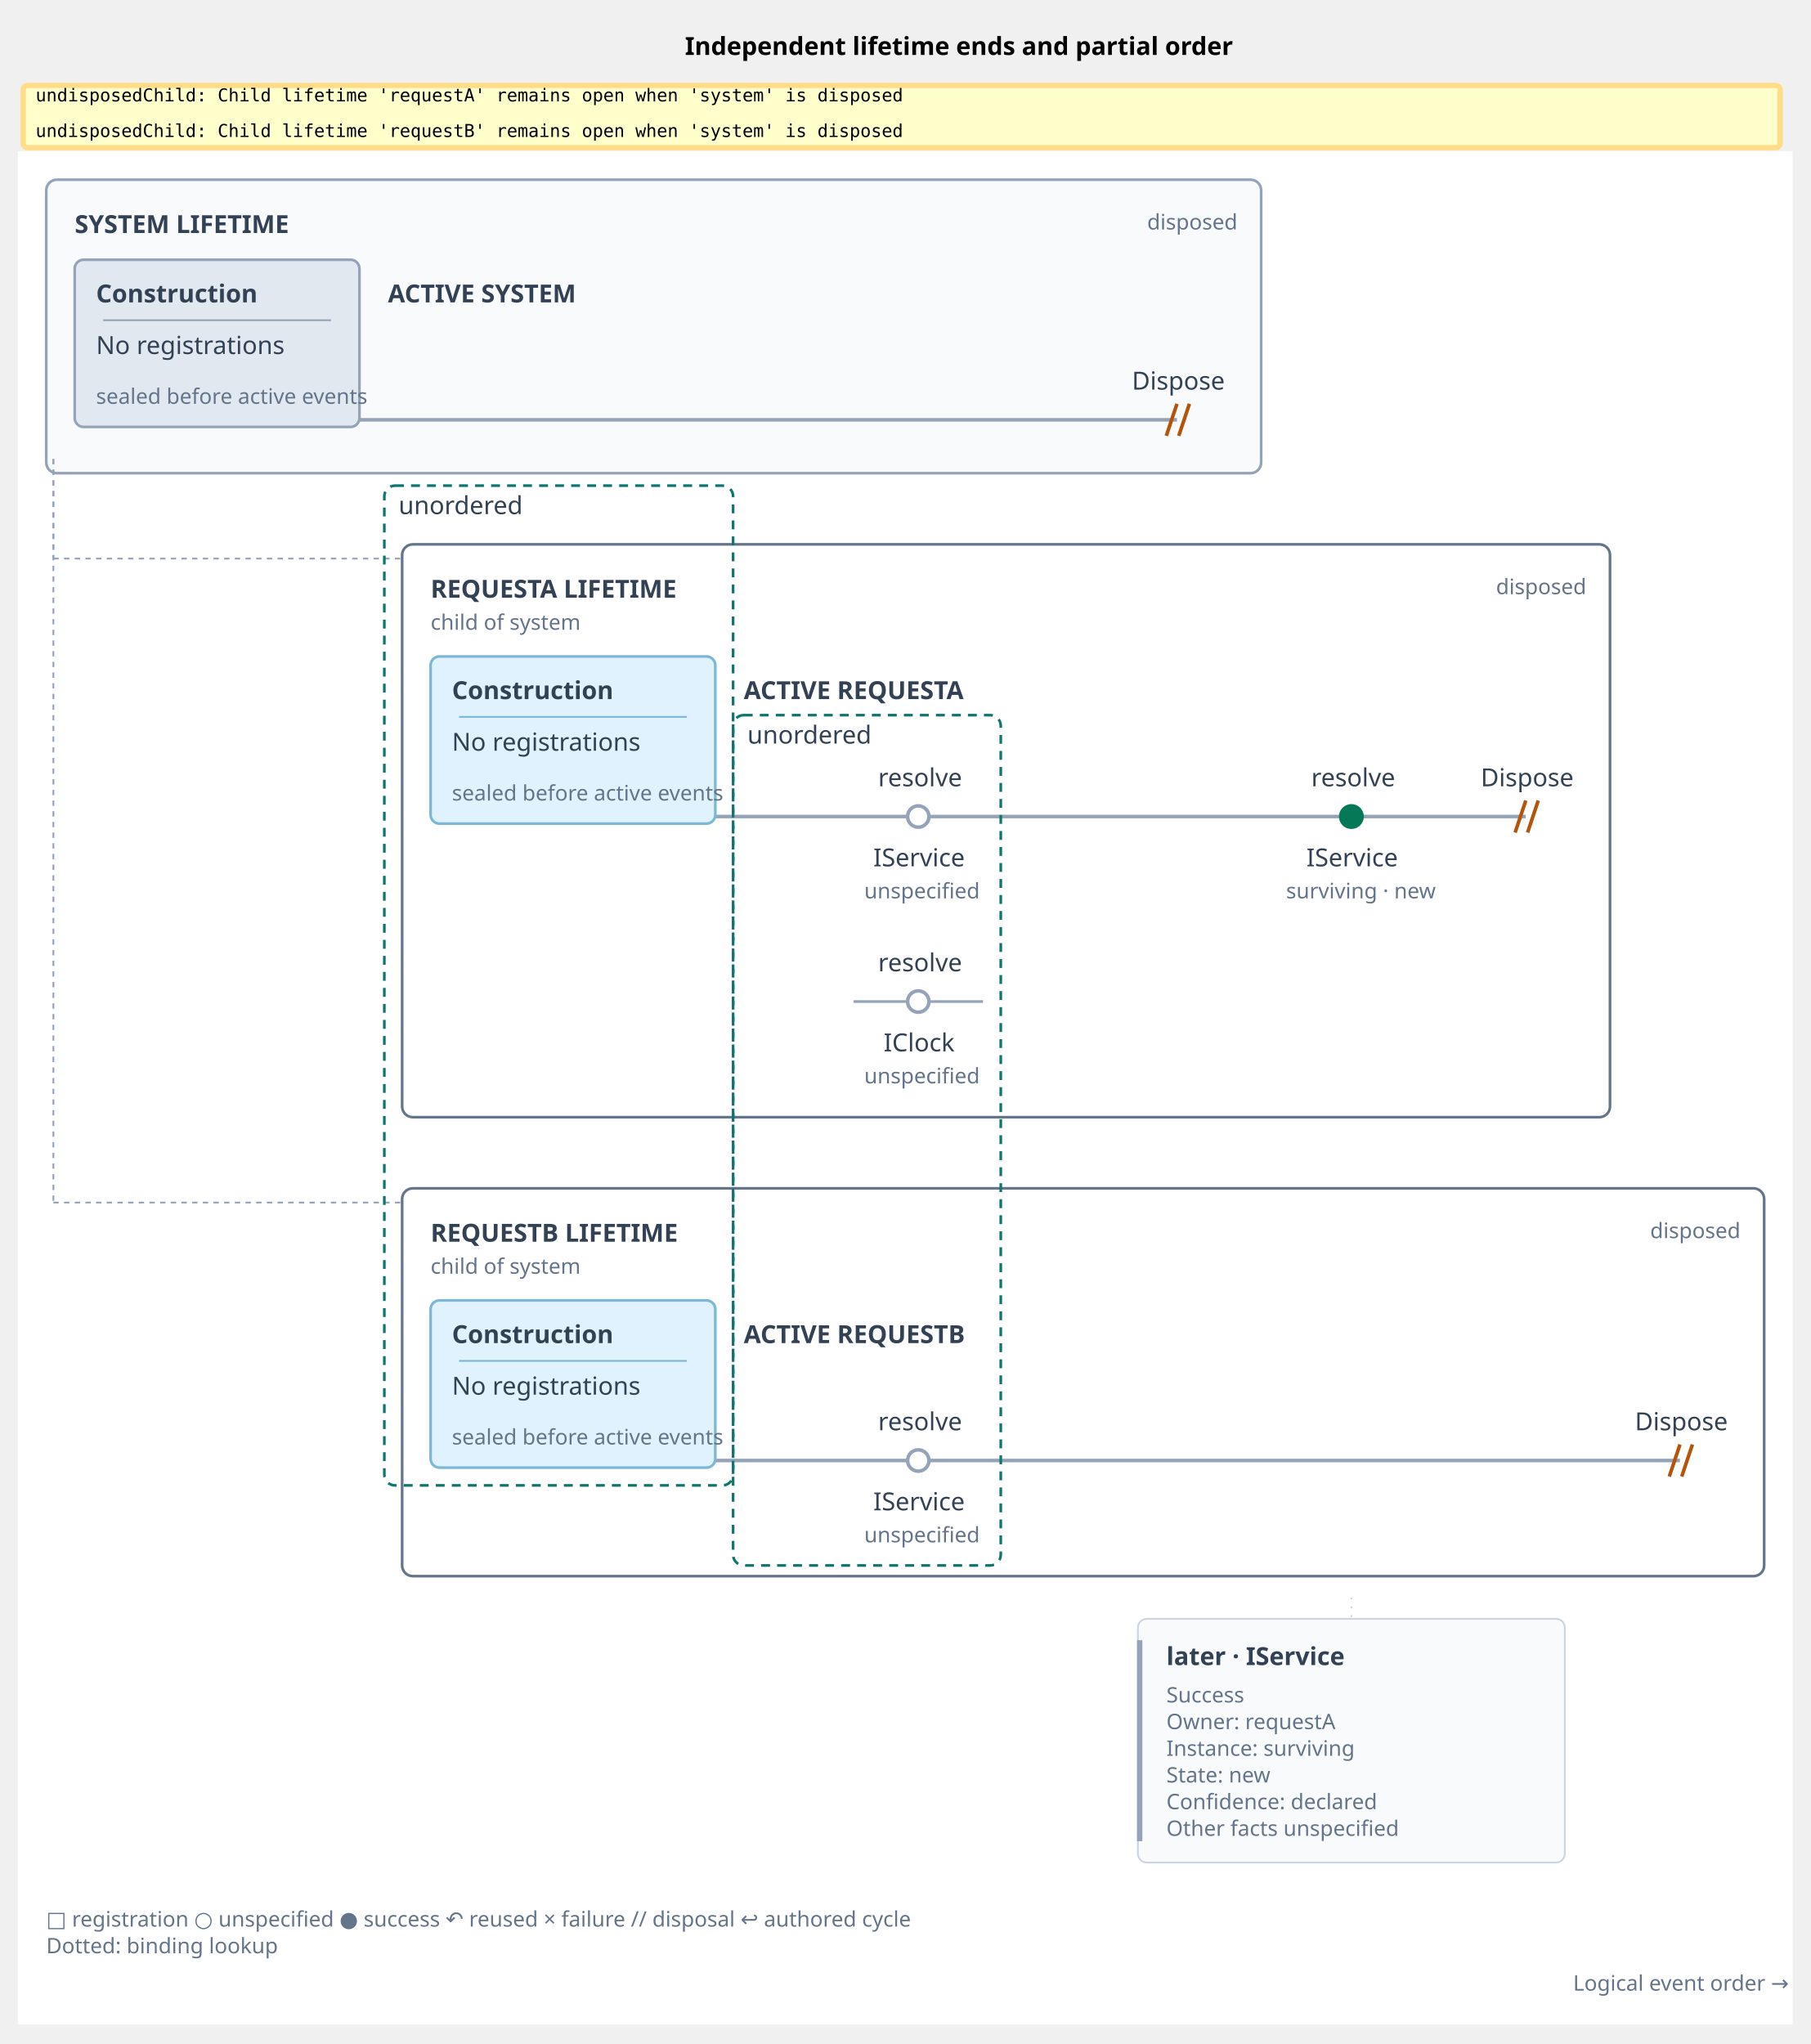
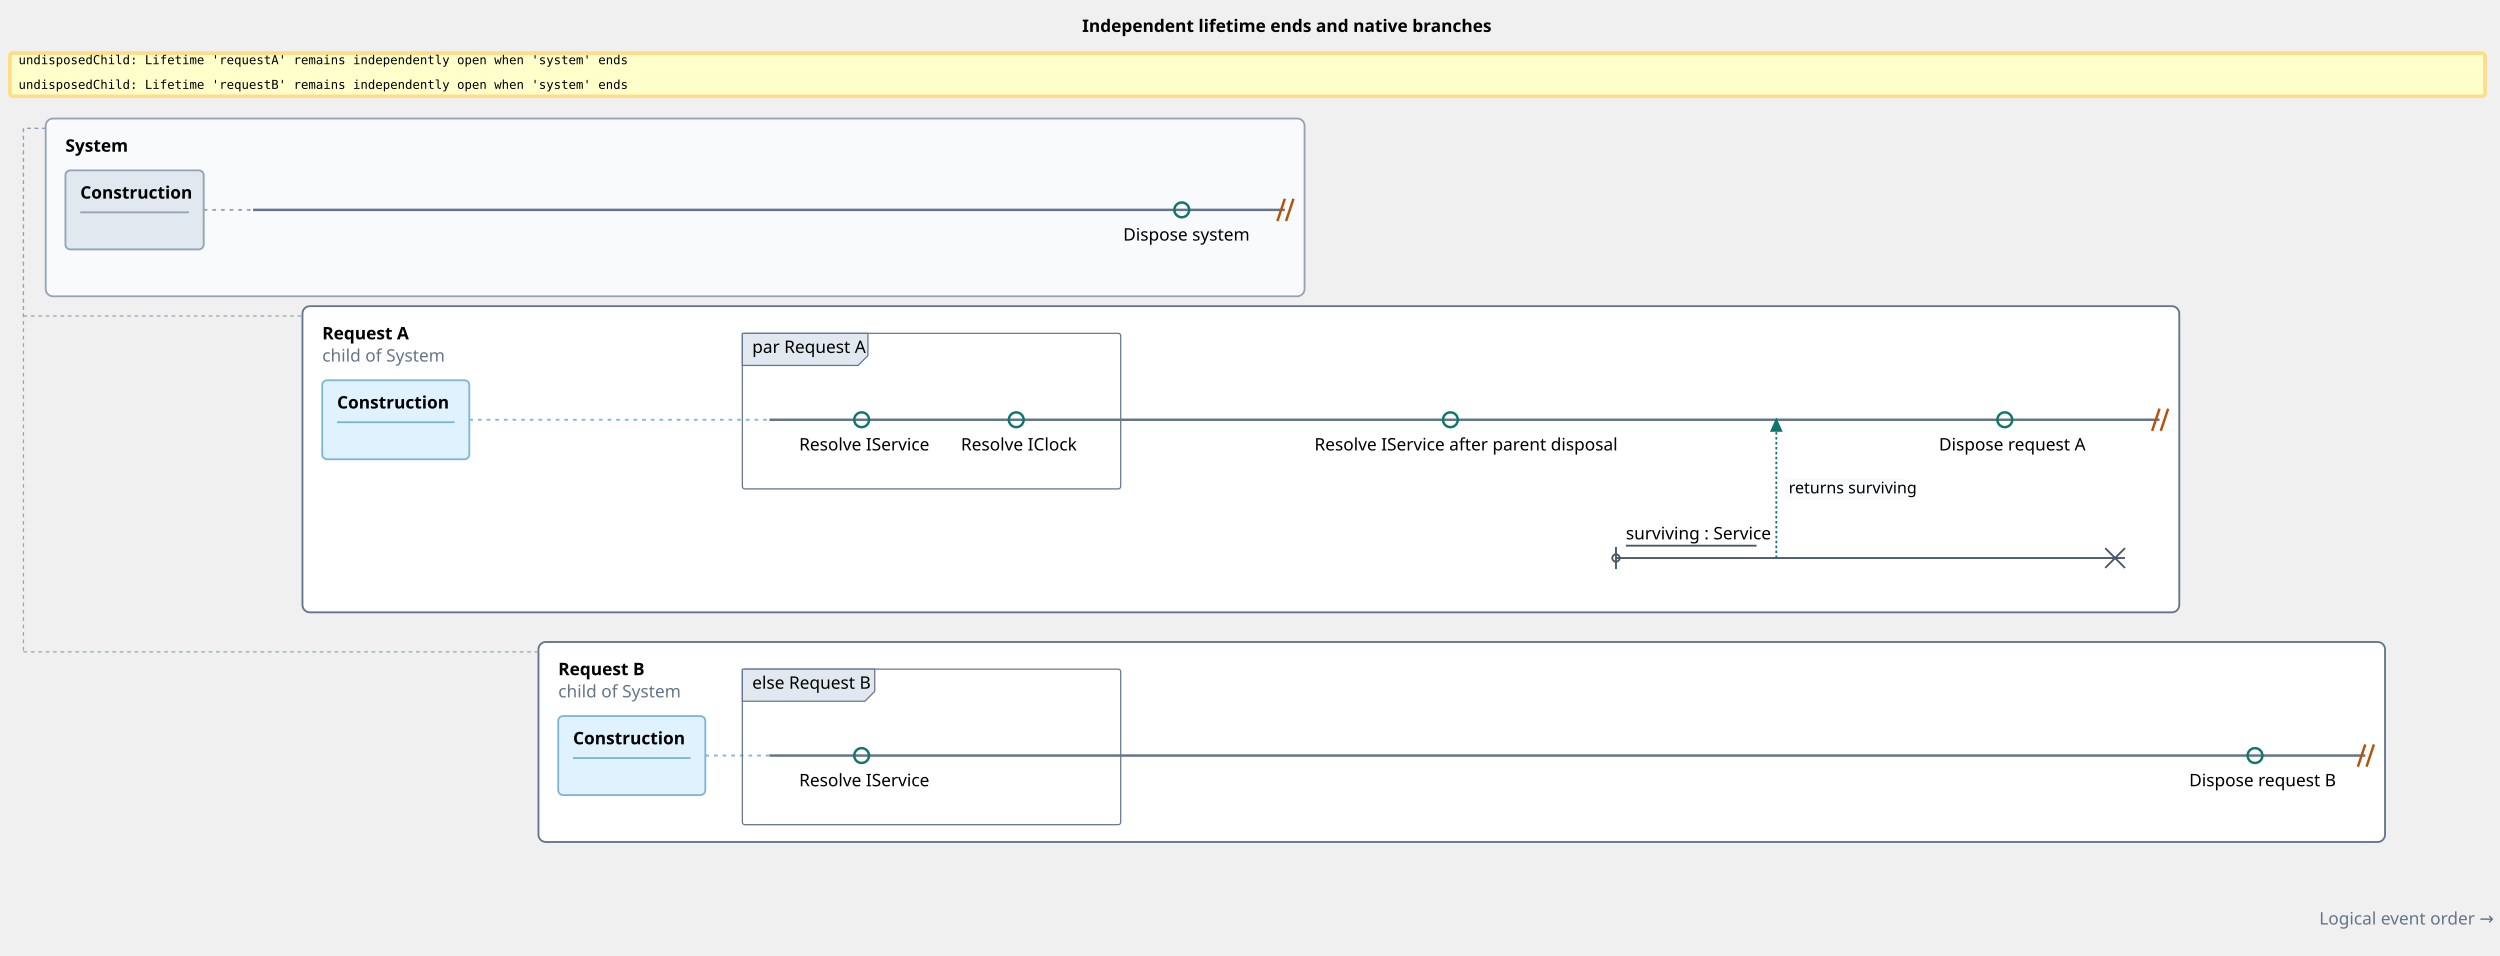
- <svg xmlns="http://www.w3.org/2000/svg" contentStyleType="text/css" data-diagram-type="AUTOFAC" height="1149px" preserveAspectRatio="none" style="width:1018px;height:1149px;background:#FFFFFF;" version="1.1" viewBox="0 0 1018 1149" width="1018px" zoomAndPan="magnify">
+ <svg xmlns="http://www.w3.org/2000/svg" contentStyleType="text/css" data-diagram-type="AUTOFAC" height="774px" preserveAspectRatio="none" style="width:2025px;height:774px;background:#FFFFFF;" version="1.1" viewBox="0 0 2025 774" width="2025px" zoomAndPan="magnify">
  <defs />
  <g font-family="sans-serif" lengthAdjust="spacing">
-     <g class="title">
-       <text fill="#000" font-size="14" font-weight="700" textLength="246.663" x="385.012" y="30.889">Independent lifetime ends and partial order</text>
+     <g class="title" data-source-line="1">
+       <text fill="#000" font-size="14" font-weight="700" textLength="270.813" x="876.534" y="25.889">Independent lifetime ends and native branches</text>
    </g>
-     <rect fill="#FFC" height="35" rx="2.5" ry="2.5" style="stroke:#FD8;stroke-width:3;" width="987.687" x="13" y="48" />
-     <text fill="#000" font-family="monospace" font-size="10" textLength="339.812" x="20" y="57">undisposedChild: Child lifetime 'requestA' remains open when 'system' is disposed</text>
-     <text fill="#000" font-family="monospace" font-size="10" textLength="339.812" x="20" y="77">undisposedChild: Child lifetime 'requestB' remains open when 'system' is disposed</text>
-     <rect fill="#FFF" height="1053" width="997.687" x="10" y="85" />
-     <g class="autofac-scope" data-source-line="2" id="af-scope-system">
-       <rect fill="#F8FAFC" height="165" rx="6" ry="6" style="stroke:#94A3B8;stroke-width:1.5;" width="682.937" x="26" y="101" />
-       <g class="autofac-event" data-source-line="2" id="af-event-birth-system">
-         <text fill="#334155" font-size="14" font-weight="700" textLength="120.663" x="42" y="131">SYSTEM LIFETIME</text>
-         <text fill="#64748B" font-size="12" textLength="48.075" x="644.862" y="129">disposed</text>
-       </g>
-       <text fill="#334155" font-size="14" font-weight="700" textLength="108.325" x="218.05" y="170">ACTIVE SYSTEM</text>
-       <line style="stroke:#94A3B8;stroke-width:2;" x1="202.05" x2="661.606" y1="236" y2="236" />
+     <rect fill="#FFC" height="35" rx="2.5" ry="2.5" style="stroke:#FD8;stroke-width:3;" width="2004.881" x="8" y="43" />
+     <text fill="#000" font-family="monospace" font-size="10" textLength="356.937" x="15" y="52">undisposedChild: Lifetime 'requestA' remains independently open when 'system' ends</text>
+     <text fill="#000" font-family="monospace" font-size="10" textLength="356.937" x="15" y="72">undisposedChild: Lifetime 'requestB' remains independently open when 'system' ends</text>
+     <g class="autofac-scope" data-source-line="3" id="af-scope-system">
+       <rect fill="#F8FAFC" height="144" rx="6" ry="6" style="stroke:#94A3B8;stroke-width:1.5;" width="1019.712" x="37" y="96" />
+       <text fill="#000" font-size="14" font-weight="700" textLength="46.637" x="53" y="122.889">System</text>
+       <line style="stroke:#94A3B8;stroke-width:1.5;stroke-dasharray:3,4;" x1="165" x2="205" y1="170" y2="170" />
+       <line style="stroke:#64748B;stroke-width:2;" x1="205" x2="1040.712" y1="170" y2="170" />
    </g>
-     <g class="autofac-scope" data-source-line="4" id="af-scope-requestA">
-       <rect fill="#FFF" height="322" rx="6" ry="6" style="stroke:#64748B;stroke-width:1.5;" width="678.975" x="226.05" y="306" />
-       <g class="autofac-event" data-source-line="4" id="af-event-birth-requestA">
-         <text fill="#334155" font-size="14" font-weight="700" textLength="140.175" x="242.05" y="336">REQUESTA LIFETIME</text>
-         <text fill="#64748B" font-size="12" textLength="72.675" x="242.05" y="354">child of system</text>
-         <text fill="#64748B" font-size="12" textLength="48.075" x="840.95" y="334">disposed</text>
-       </g>
-       <text fill="#334155" font-size="14" font-weight="700" textLength="127.837" x="418.1" y="393">ACTIVE REQUESTA</text>
-       <line style="stroke:#94A3B8;stroke-width:2;" x1="402.1" x2="857.694" y1="459" y2="459" />
-       <line style="stroke:#94A3B8;stroke-width:1;stroke-dasharray:3,3;" x1="30" x2="30" y1="258" y2="314" />
-       <line style="stroke:#94A3B8;stroke-width:1;stroke-dasharray:3,3;" x1="30" x2="226.05" y1="314" y2="314" />
+     <g class="autofac-scope" data-source-line="5" id="af-scope-requestA">
+       <rect fill="#FFF" height="248" rx="6" ry="6" style="stroke:#64748B;stroke-width:1.5;" width="1520.219" x="245" y="248" />
+       <text fill="#000" font-size="14" font-weight="700" textLength="61.512" x="261" y="274.889">Request A</text>
+       <text fill="#64748B" font-size="14" textLength="87.15" x="261" y="292.889">child of System</text>
+       <line style="stroke:#7CB7D8;stroke-width:1.5;stroke-dasharray:3,4;" x1="380.15" x2="623.3" y1="340" y2="340" />
+       <line style="stroke:#64748B;stroke-width:2;" x1="623.3" x2="1749.219" y1="340" y2="340" />
+       <line style="stroke:#94A3B8;stroke-width:1;stroke-dasharray:3,3;" x1="37" x2="19" y1="104" y2="104" />
+       <line style="stroke:#94A3B8;stroke-width:1;stroke-dasharray:3,3;" x1="19" x2="19" y1="104" y2="256" />
+       <line style="stroke:#94A3B8;stroke-width:1;stroke-dasharray:3,3;" x1="19" x2="245" y1="256" y2="256" />
    </g>
-     <g class="autofac-scope" data-source-line="5" id="af-scope-requestB">
-       <rect fill="#FFF" height="218" rx="6" ry="6" style="stroke:#64748B;stroke-width:1.5;" width="765.637" x="226.05" y="668" />
-       <g class="autofac-event" data-source-line="5" id="af-event-birth-requestB">
-         <text fill="#334155" font-size="14" font-weight="700" textLength="140.175" x="242.05" y="698">REQUESTB LIFETIME</text>
-         <text fill="#64748B" font-size="12" textLength="72.675" x="242.05" y="716">child of system</text>
-         <text fill="#64748B" font-size="12" textLength="48.075" x="927.612" y="696">disposed</text>
-       </g>
-       <text fill="#334155" font-size="14" font-weight="700" textLength="127.837" x="418.1" y="755">ACTIVE REQUESTB</text>
-       <line style="stroke:#94A3B8;stroke-width:2;" x1="402.1" x2="944.356" y1="821" y2="821" />
-       <line style="stroke:#94A3B8;stroke-width:1;stroke-dasharray:3,3;" x1="30" x2="30" y1="258" y2="676" />
-       <line style="stroke:#94A3B8;stroke-width:1;stroke-dasharray:3,3;" x1="30" x2="226.05" y1="676" y2="676" />
+     <g class="autofac-scope" data-source-line="6" id="af-scope-requestB">
+       <rect fill="#FFF" height="162" rx="6" ry="6" style="stroke:#64748B;stroke-width:1.5;" width="1495.731" x="436.15" y="520" />
+       <text fill="#000" font-size="14" font-weight="700" textLength="61.512" x="452.15" y="546.889">Request B</text>
+       <text fill="#64748B" font-size="14" textLength="87.15" x="452.15" y="564.889">child of System</text>
+       <line style="stroke:#7CB7D8;stroke-width:1.5;stroke-dasharray:3,4;" x1="571.3" x2="623.3" y1="612" y2="612" />
+       <line style="stroke:#64748B;stroke-width:2;" x1="623.3" x2="1915.881" y1="612" y2="612" />
+       <line style="stroke:#94A3B8;stroke-width:1;stroke-dasharray:3,3;" x1="37" x2="19" y1="104" y2="104" />
+       <line style="stroke:#94A3B8;stroke-width:1;stroke-dasharray:3,3;" x1="19" x2="19" y1="104" y2="528" />
+       <line style="stroke:#94A3B8;stroke-width:1;stroke-dasharray:3,3;" x1="19" x2="436.15" y1="528" y2="528" />
    </g>
-     <g class="autofac-construction" data-source-line="2" id="af-construction-system">
-       <rect fill="#E2E8F0" height="94" rx="5" ry="5" style="stroke:#94A3B8;stroke-width:1.5;" width="160.05" x="42" y="146" />
-       <text fill="#334155" font-size="14" font-weight="700" textLength="78.575" x="54" y="170">Construction</text>
-       <line style="stroke:#94A3B8;stroke-width:1;" x1="58" x2="186.05" y1="180" y2="180" />
-       <g class="autofac-construction" data-source-line="2" id="af-empty-system">
-         <text fill="#334155" font-size="14" textLength="94.15" x="54" y="199">No registrations</text>
-       </g>
-       <text fill="#64748B" font-size="12" textLength="136.05" x="54" y="227">sealed before active events</text>
+     <g class="autofac-group" data-source-line="8" id="af-group-.af-5">
+       <rect fill="none" height="126" rx="2" ry="2" style="stroke:#64748B;stroke-width:1;" width="306.475" x="601.3" y="270" />
+       <polygon fill="#E2E8F0" points="601.3,270,703.025,270,703.025,288,695.025,296,601.3,296" style="stroke:#64748B;stroke-width:1;stroke-linejoin:miter;stroke-miterlimit:10;" />
+       <text fill="#000" font-size="14" textLength="81.725" x="609.3" y="285.889">par  Request A</text>
    </g>
-     <g class="autofac-construction" data-source-line="4" id="af-construction-requestA">
-       <rect fill="#E0F2FE" height="94" rx="5" ry="5" style="stroke:#7CB7D8;stroke-width:1.5;" width="160.05" x="242.05" y="369" />
-       <text fill="#334155" font-size="14" font-weight="700" textLength="78.575" x="254.05" y="393">Construction</text>
-       <line style="stroke:#7CB7D8;stroke-width:1;" x1="258.05" x2="386.1" y1="403" y2="403" />
-       <g class="autofac-construction" data-source-line="4" id="af-empty-requestA">
-         <text fill="#334155" font-size="14" textLength="94.15" x="254.05" y="422">No registrations</text>
-       </g>
-       <text fill="#64748B" font-size="12" textLength="136.05" x="254.05" y="450">sealed before active events</text>
+     <g class="autofac-group" data-source-line="12" id="af-group-.af-7">
+       <rect fill="none" height="126" rx="2" ry="2" style="stroke:#64748B;stroke-width:1;" width="306.475" x="601.3" y="542" />
+       <polygon fill="#E2E8F0" points="601.3,542,708.537,542,708.537,560,700.537,568,601.3,568" style="stroke:#64748B;stroke-width:1;stroke-linejoin:miter;stroke-miterlimit:10;" />
+       <text fill="#000" font-size="14" textLength="87.238" x="609.3" y="557.889">else Request B</text>
    </g>
-     <g class="autofac-construction" data-source-line="5" id="af-construction-requestB">
-       <rect fill="#E0F2FE" height="94" rx="5" ry="5" style="stroke:#7CB7D8;stroke-width:1.5;" width="160.05" x="242.05" y="731" />
-       <text fill="#334155" font-size="14" font-weight="700" textLength="78.575" x="254.05" y="755">Construction</text>
-       <line style="stroke:#7CB7D8;stroke-width:1;" x1="258.05" x2="386.1" y1="765" y2="765" />
-       <g class="autofac-construction" data-source-line="5" id="af-empty-requestB">
-         <text fill="#334155" font-size="14" textLength="94.15" x="254.05" y="784">No registrations</text>
-       </g>
-       <text fill="#64748B" font-size="12" textLength="136.05" x="254.05" y="812">sealed before active events</text>
+     <g class="autofac-construction" data-source-line="3" id="af-construction-system">
+       <rect fill="#E2E8F0" height="64" rx="4" ry="4" style="stroke:#94A3B8;stroke-width:1.5;" width="112" x="53" y="138" />
+       <text fill="#000" font-size="14" font-weight="700" textLength="78.575" x="65" y="160.889">Construction</text>
+       <line style="stroke:#94A3B8;stroke-width:1.5;" x1="65" x2="153" y1="172" y2="172" />
    </g>
-     <g class="autofac-unordered" data-source-line="4" id="af-unordered-parallel-1">
-       <rect fill="none" height="562" rx="6" ry="6" style="stroke:#0F766E;stroke-width:1.5;stroke-dasharray:5,4;" width="196.05" x="216.05" y="273" />
-       <text fill="#334155" font-size="14" textLength="63.787" x="224.05" y="289">unordered</text>
+     <g class="autofac-construction" data-source-line="5" id="af-construction-requestA">
+       <rect fill="#E0F2FE" height="64" rx="4" ry="4" style="stroke:#7CB7D8;stroke-width:1.5;" width="119.15" x="261" y="308" />
+       <text fill="#000" font-size="14" font-weight="700" textLength="78.575" x="273" y="330.889">Construction</text>
+       <line style="stroke:#7CB7D8;stroke-width:1.5;" x1="273" x2="368.15" y1="342" y2="342" />
    </g>
-     <g class="autofac-unordered" data-source-line="8" id="af-unordered-parallel-2">
-       <rect fill="none" height="478" rx="6" ry="6" style="stroke:#0F766E;stroke-width:1.5;stroke-dasharray:5,4;" width="150.462" x="412.1" y="402" />
-       <text fill="#334155" font-size="14" textLength="63.787" x="420.1" y="418">unordered</text>
+     <g class="autofac-construction" data-source-line="6" id="af-construction-requestB">
+       <rect fill="#E0F2FE" height="64" rx="4" ry="4" style="stroke:#7CB7D8;stroke-width:1.5;" width="119.15" x="452.15" y="580" />
+       <text fill="#000" font-size="14" font-weight="700" textLength="78.575" x="464.15" y="602.889">Construction</text>
+       <line style="stroke:#7CB7D8;stroke-width:1.5;" x1="464.15" x2="559.3" y1="614" y2="614" />
    </g>
-     <g class="autofac-event" data-source-line="8" id="af-event-a">
-       <ellipse cx="516.188" cy="459" fill="#FFF" rx="6" ry="6" style="stroke:#94A3B8;stroke-width:2;" />
-       <text fill="#334155" font-size="14" textLength="45.15" x="493.613" y="442">resolve</text>
-       <text fill="#334155" font-size="14" textLength="50.575" x="490.9" y="487">IService</text>
-       <text fill="#64748B" font-size="12" textLength="60.75" x="485.813" y="505">unspecified</text>
+     <g class="autofac-instance" data-source-line="19" id="af-instance-surviving">
+       <text fill="#000" font-size="14" textLength="105.875" x="1316.95" y="436.889">surviving : Service</text>
+       <line style="stroke:#475569;stroke-width:1.5;" x1="1316.95" x2="1422.825" y1="442" y2="442" />
+       <line style="stroke:#475569;stroke-width:1.5;" x1="1308.95" x2="1721.219" y1="452" y2="452" />
    </g>
-     <g class="autofac-event" data-source-line="9" id="af-event-b">
-       <ellipse cx="516.188" cy="821" fill="#FFF" rx="6" ry="6" style="stroke:#94A3B8;stroke-width:2;" />
-       <text fill="#334155" font-size="14" textLength="45.15" x="493.613" y="804">resolve</text>
-       <text fill="#334155" font-size="14" textLength="50.575" x="490.9" y="849">IService</text>
-       <text fill="#64748B" font-size="12" textLength="60.75" x="485.813" y="867">unspecified</text>
+     <g class="autofac-message" data-source-line="22" id="af-message-.af-13">
+       <path d="M1438.825,452 L1438.825,340" fill="none" style="stroke:#0F766E;stroke-width:1.5;stroke-dasharray:2,2;" />
+       <polygon fill="#0F766E" points="1438.825,340,1442.825,349,1434.825,349" style="stroke:#0F766E;stroke-width:1.5;stroke-linejoin:miter;stroke-miterlimit:10;" />
+       <rect fill="#F8FAFC" height="17" rx="1.5" ry="1.5" width="97.731" x="1445.825" y="387.5" />
+       <text fill="#000" font-size="13" textLength="91.731" x="1448.825" y="399.611">returns surviving</text>
    </g>
-     <g class="autofac-event" data-source-line="10" id="af-event-c">
-       <line style="stroke:#94A3B8;stroke-width:1.5;" x1="479.813" x2="552.563" y1="563" y2="563" />
-       <ellipse cx="516.188" cy="563" fill="#FFF" rx="6" ry="6" style="stroke:#94A3B8;stroke-width:2;" />
-       <text fill="#334155" font-size="14" textLength="45.15" x="493.613" y="546">resolve</text>
-       <text fill="#334155" font-size="14" textLength="38.938" x="496.719" y="591">IClock</text>
-       <text fill="#64748B" font-size="12" textLength="60.75" x="485.813" y="609">unspecified</text>
+     <g class="autofac-event autofac-event" data-source-line="10" id="af-event-a">
+       <ellipse cx="697.919" cy="340" fill="none" rx="6" ry="6" style="stroke:#0F766E;stroke-width:2;" />
+       <text fill="#000" font-size="14" textLength="101.238" x="647.3" y="364.889">Resolve IService</text>
    </g>
-     <g class="autofac-event" data-source-line="12" id="af-event-dispose-system-1">
-       <line style="stroke:#B45309;stroke-width:2;" x1="655.606" x2="661.606" y1="245" y2="227" />
-       <line style="stroke:#B45309;stroke-width:2;" x1="662.606" x2="668.606" y1="245" y2="227" />
-       <text fill="#334155" font-size="14" textLength="50.663" x="636.275" y="219">Dispose</text>
+     <g class="autofac-event autofac-event" data-source-line="11" id="af-event-c">
+       <ellipse cx="823.156" cy="340" fill="none" rx="6" ry="6" style="stroke:#0F766E;stroke-width:2;" />
+       <text fill="#000" font-size="14" textLength="89.6" x="778.356" y="364.889">Resolve IClock</text>
    </g>
-     <g class="autofac-event" data-source-line="13" id="af-event-later">
-       <ellipse cx="759.65" cy="459" fill="#047857" rx="6" ry="6" style="stroke:#047857;stroke-width:2;" />
-       <text fill="#334155" font-size="14" textLength="45.15" x="737.075" y="442">resolve</text>
-       <g class="autofac-instance" data-source-line="13" id="af-instance-surviving-later">
-         <text fill="#334155" font-size="14" textLength="50.575" x="734.362" y="487">IService</text>
-         <text fill="#64748B" font-size="12" textLength="73.425" x="722.937" y="505">surviving · new</text>
-       </g>
+     <g class="autofac-event autofac-event" data-source-line="14" id="af-event-b">
+       <ellipse cx="697.919" cy="612" fill="none" rx="6" ry="6" style="stroke:#0F766E;stroke-width:2;" />
+       <text fill="#000" font-size="14" textLength="101.238" x="647.3" y="636.889">Resolve IService</text>
    </g>
-     <g class="autofac-event" data-source-line="15" id="af-event-dispose-requestA-1">
-       <line style="stroke:#B45309;stroke-width:2;" x1="851.694" x2="857.694" y1="468" y2="450" />
-       <line style="stroke:#B45309;stroke-width:2;" x1="858.694" x2="864.694" y1="468" y2="450" />
-       <text fill="#334155" font-size="14" textLength="50.663" x="832.362" y="442">Dispose</text>
+     <g class="autofac-event autofac-event" data-source-line="17" id="af-event-.af-10">
+       <ellipse cx="957.244" cy="170" fill="none" rx="6" ry="6" style="stroke:#0F766E;stroke-width:2;" />
+       <text fill="#000" font-size="14" textLength="94.938" x="909.775" y="194.889">Dispose system</text>
    </g>
-     <g class="autofac-event" data-source-line="16" id="af-event-dispose-requestB-1">
-       <line style="stroke:#B45309;stroke-width:2;" x1="938.356" x2="944.356" y1="830" y2="812" />
-       <line style="stroke:#B45309;stroke-width:2;" x1="945.356" x2="951.356" y1="830" y2="812" />
-       <text fill="#334155" font-size="14" textLength="50.663" x="919.025" y="804">Dispose</text>
+     <g class="autofac-event autofac-destroy" data-source-line="18" id="af-event-.af-11">
+       <line style="stroke:#B45309;stroke-width:2;" x1="1034.712" x2="1040.712" y1="179" y2="161" />
+       <line style="stroke:#B45309;stroke-width:2;" x1="1041.712" x2="1047.712" y1="179" y2="161" />
    </g>
-     <g class="autofac-diagnostic" data-source-line="13" id="af-diagnostic-later">
-       <line style="stroke:#CBD5E1;stroke-width:1;stroke-dasharray:1,4;" x1="759.65" x2="759.65" y1="898" y2="910" />
-       <line style="stroke:#CBD5E1;stroke-width:1;stroke-dasharray:1,4;" x1="759.65" x2="655.65" y1="910" y2="910" />
-       <rect fill="#F8FAFC" height="137" rx="5" ry="5" style="stroke:#CBD5E1;stroke-width:1;" width="240" x="639.65" y="910" />
-       <line style="stroke:#94A3B8;stroke-width:3;" x1="640.65" x2="640.65" y1="922" y2="1035" />
-       <text fill="#334155" font-size="14" font-weight="700" textLength="82.425" x="655.65" y="936">later · IService</text>
-       <text fill="#64748B" font-size="12" textLength="45.375" x="655.65" y="957">Success</text>
-       <text fill="#64748B" font-size="12" textLength="86.625" x="655.65" y="972">Owner: requestA</text>
-       <text fill="#64748B" font-size="12" textLength="96" x="655.65" y="987">Instance: surviving</text>
-       <text fill="#64748B" font-size="12" textLength="53.325" x="655.65" y="1002">State: new</text>
-       <text fill="#64748B" font-size="12" textLength="110.1" x="655.65" y="1017">Confidence: declared</text>
-       <text fill="#64748B" font-size="12" textLength="115.95" x="655.65" y="1032">Other facts unspecified</text>
+     <g class="autofac-event autofac-event" data-source-line="20" id="af-event-later">
+       <ellipse cx="1174.831" cy="340" fill="none" rx="6" ry="6" style="stroke:#0F766E;stroke-width:2;" />
+       <text fill="#000" font-size="14" textLength="220.238" x="1064.712" y="364.889">Resolve IService after parent disposal</text>
    </g>
-     <g class="autofac-legend" id="af-legend">
-       <text fill="#64748B" font-size="12" textLength="407.1" x="26" y="1083">□ registration   ○ unspecified   ● success   ↶ reused   × failure   // disposal   ↩ authored cycle</text>
-       <text fill="#64748B" font-size="12" textLength="112.8" x="26" y="1098">Dotted: binding lookup</text>
-       <text fill="#64748B" font-size="12" textLength="107.4" x="884.287" y="1119">Logical event order →</text>
+     <g class="autofac-event autofac-create" data-source-line="21" id="af-event-.af-12">
+       <line style="stroke:#475569;stroke-width:1.5;" x1="1308.95" x2="1308.95" y1="443" y2="461" />
+       <ellipse cx="1308.95" cy="452" fill="none" rx="3" ry="3" style="stroke:#475569;stroke-width:1.5;" />
+     </g>
+     <g class="autofac-event autofac-event" data-source-line="24" id="af-event-.af-14">
+       <ellipse cx="1623.888" cy="340" fill="none" rx="6" ry="6" style="stroke:#0F766E;stroke-width:2;" />
+       <text fill="#000" font-size="14" textLength="106.663" x="1570.556" y="364.889">Dispose request A</text>
+     </g>
+     <g class="autofac-event autofac-destroy" data-source-line="25" id="af-event-.af-15">
+       <line style="stroke:#475569;stroke-width:1.5;" x1="1705.219" x2="1721.219" y1="444" y2="460" />
+       <line style="stroke:#475569;stroke-width:1.5;" x1="1705.219" x2="1721.219" y1="460" y2="444" />
+     </g>
+     <g class="autofac-event autofac-destroy" data-source-line="26" id="af-event-.af-16">
+       <line style="stroke:#B45309;stroke-width:2;" x1="1743.219" x2="1749.219" y1="349" y2="331" />
+       <line style="stroke:#B45309;stroke-width:2;" x1="1750.219" x2="1756.219" y1="349" y2="331" />
+     </g>
+     <g class="autofac-event autofac-event" data-source-line="27" id="af-event-.af-17">
+       <ellipse cx="1826.55" cy="612" fill="none" rx="6" ry="6" style="stroke:#0F766E;stroke-width:2;" />
+       <text fill="#000" font-size="14" textLength="106.663" x="1773.219" y="636.889">Dispose request B</text>
+     </g>
+     <g class="autofac-event autofac-destroy" data-source-line="28" id="af-event-.af-18">
+       <line style="stroke:#B45309;stroke-width:2;" x1="1909.881" x2="1915.881" y1="621" y2="603" />
+       <line style="stroke:#B45309;stroke-width:2;" x1="1916.881" x2="1922.881" y1="621" y2="603" />
+     </g>
+     <g class="autofac-order" id="af-order">
+       <text fill="#64748B" font-size="14" textLength="125.3" x="1878.581" y="748.889">Logical event order →</text>
    </g>
  </g>
</svg>
